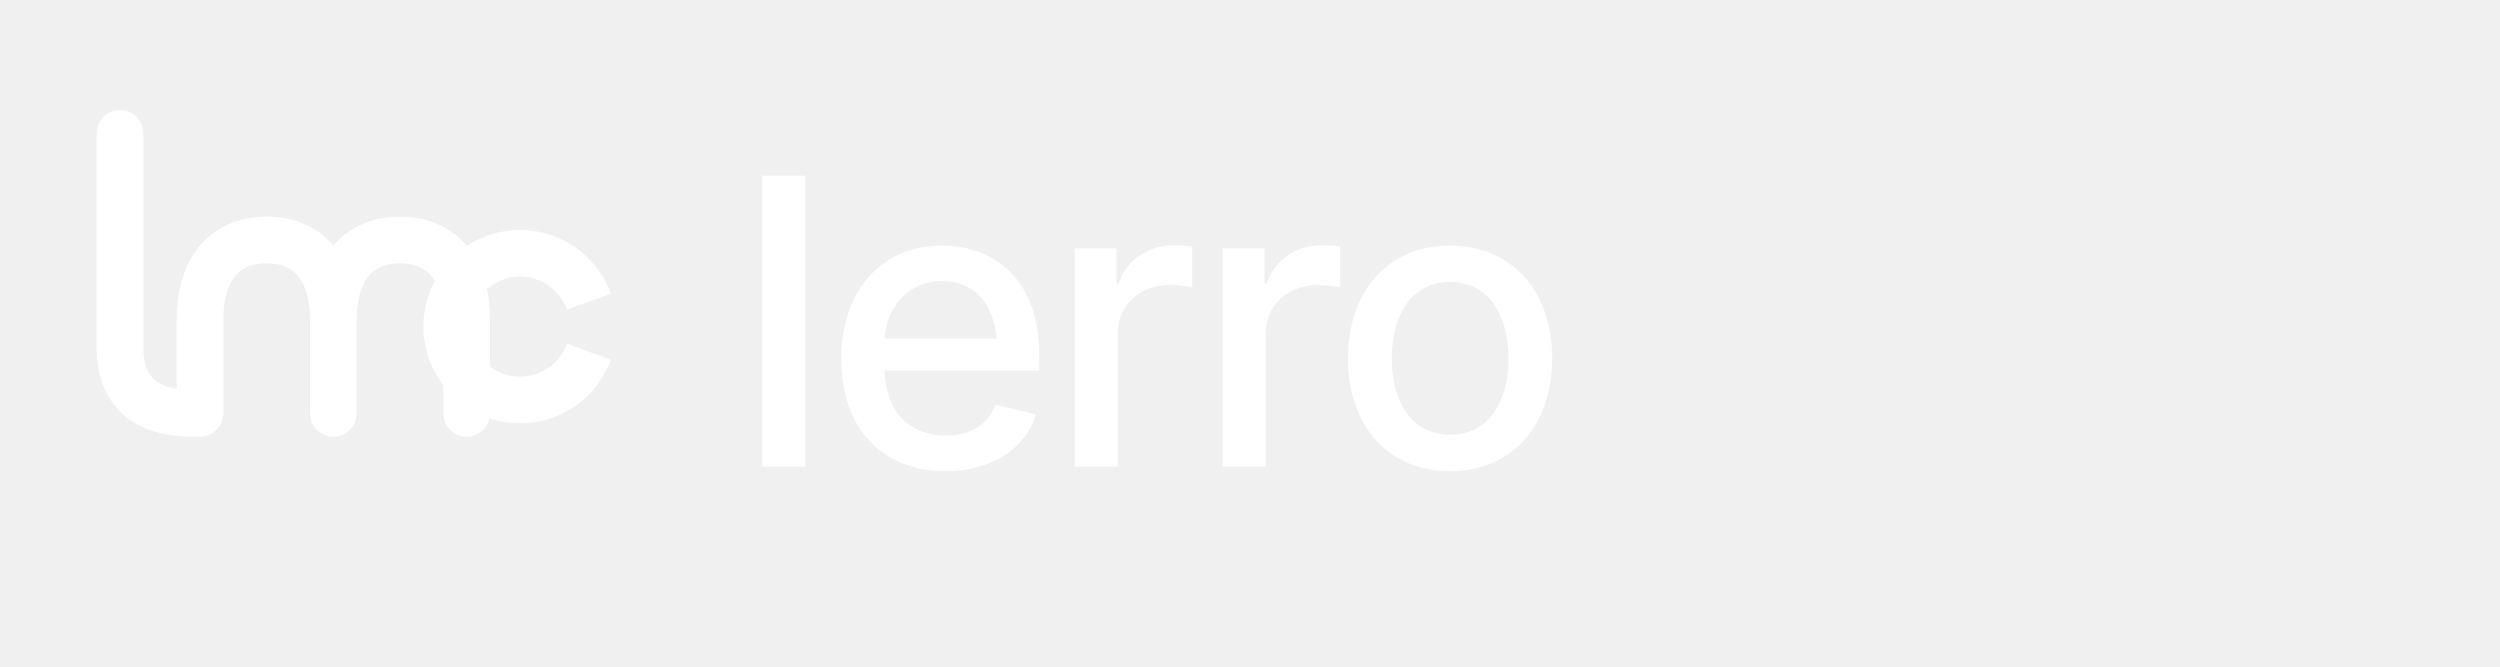
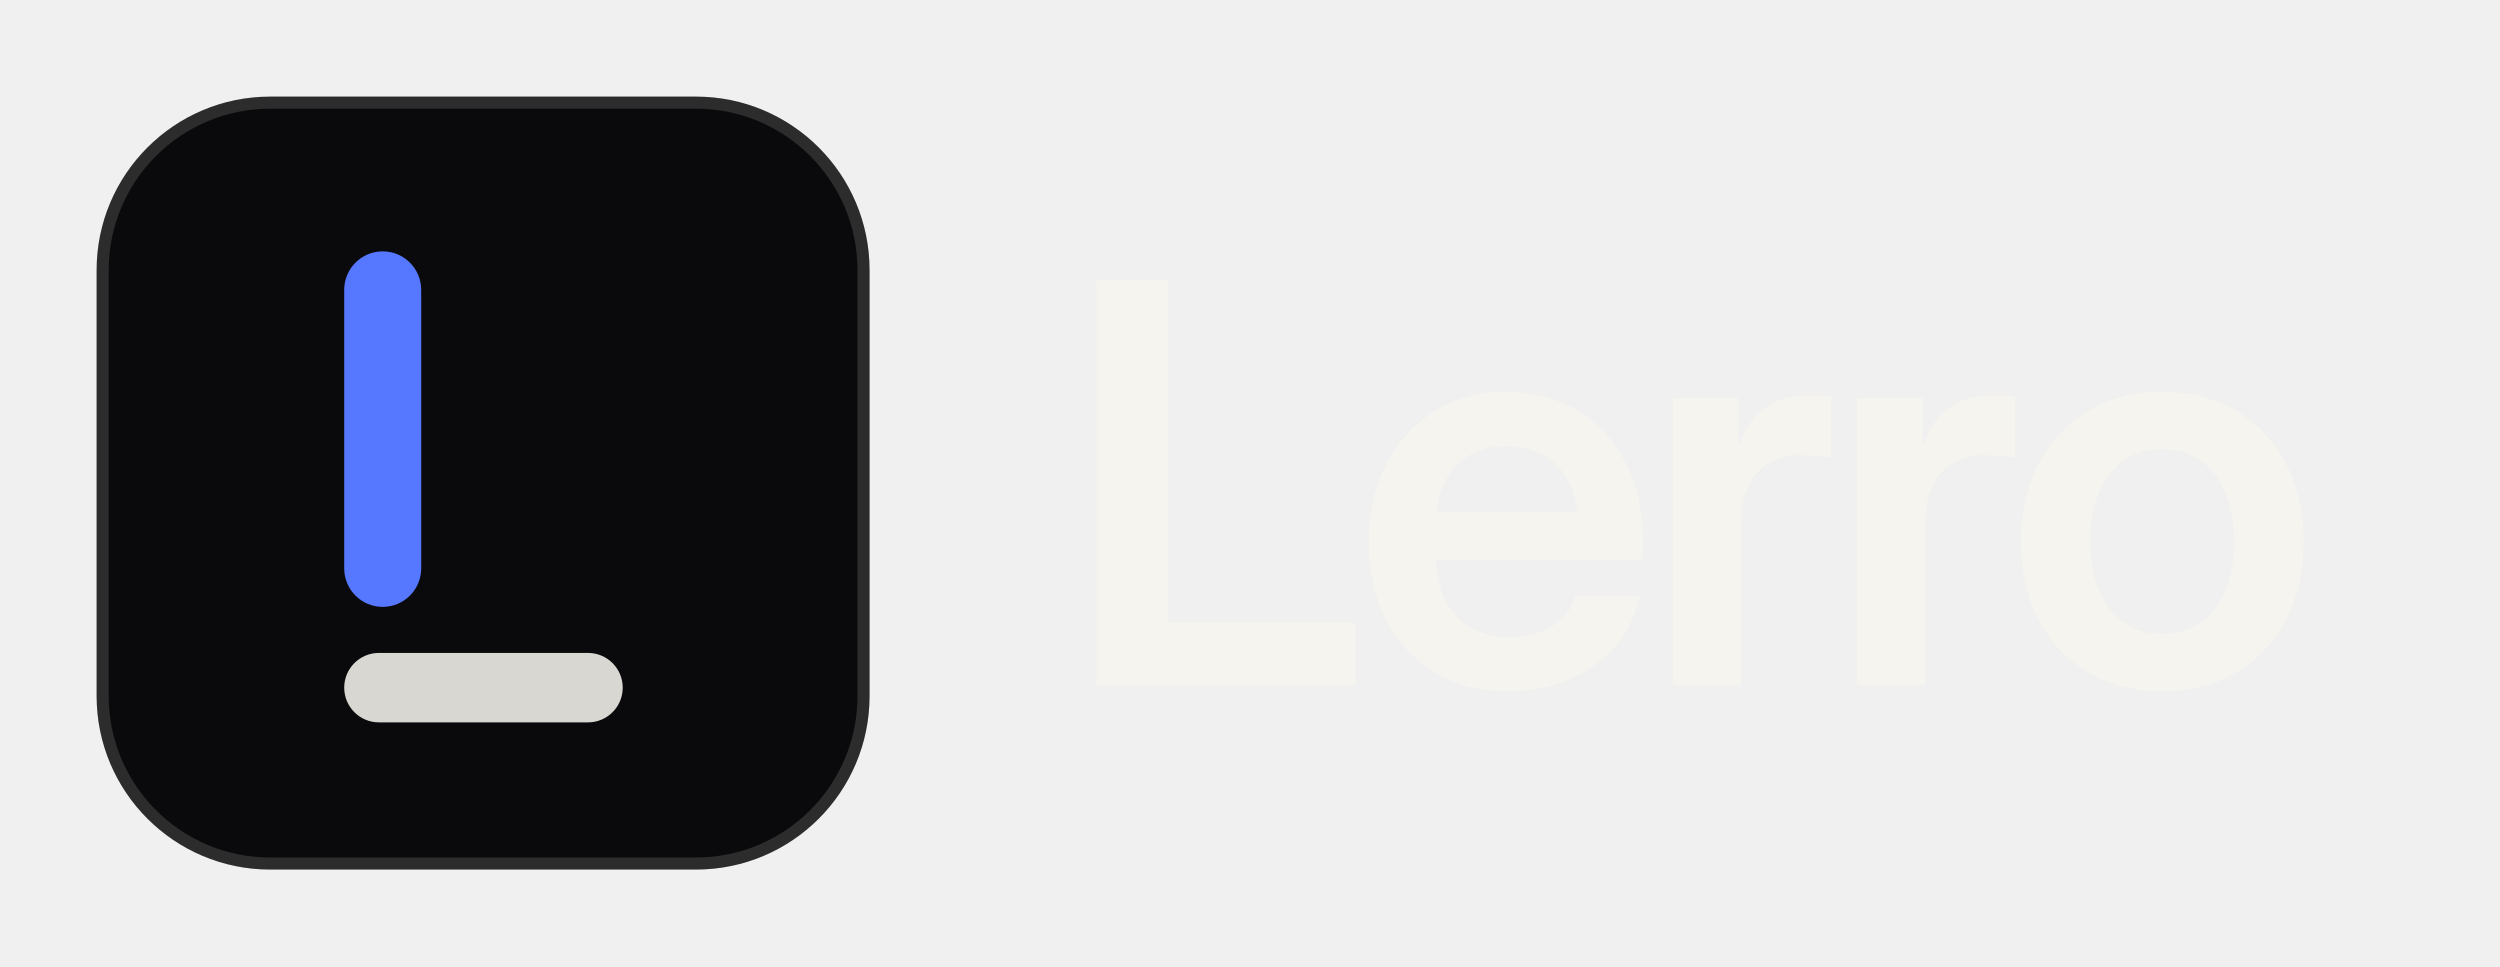
- <svg xmlns="http://www.w3.org/2000/svg" width="300" height="80" viewBox="0 0 300 80" fill="none">
-   <g transform="translate(8 8) scale(0.8)">
-     <path d="M8 10V42C8 49 12 52 19 52H20V38C20 30 24 26 30 26C36 26 40 30 40 38V52V38C40 30 44 26 50 26C56 26 60 30 60 38V52" stroke="#FFFFFF" stroke-width="7" stroke-linecap="round" stroke-linejoin="round" />
-     <path d="M78.34 35.24A11 11 0 1 0 78.34 42.76" stroke="#FFFFFF" stroke-width="7" stroke-linecap="butt" />
+ <svg xmlns="http://www.w3.org/2000/svg" width="207" height="80" viewBox="0 0 207 80" fill="none">
+   <g transform="translate(8 8) scale(0.0625)">
+     <rect width="1024" height="1024" rx="230" fill="#0A0A0C" />
+     <rect x="328" y="205" width="102" height="471" rx="51" fill="#5677FF" />
+     <rect x="328" y="737" width="369" height="92" rx="46" fill="#D9D7D2" />
+     <rect x="8" y="8" width="1008" height="1008" rx="222" stroke="#FFFFFF" stroke-opacity="0.14" stroke-width="16" />
  </g>
-   <text x="88" y="56" fill="#FFFFFF" font-family="-apple-system, BlinkMacSystemFont, 'SF Pro Display', 'PingFang SC', sans-serif" font-size="48" font-weight="500" letter-spacing="-1.4">lerro</text>
+   <path d="M90.79 56.7L112.24 56.7L112.24 51.56L96.71 51.56L96.71 23.23L90.79 23.23ZM124.89 57.24C130.44 57.24 134.84 54.03 135.74 49.38L130.44 49.38C129.79 51.4 127.88 52.77 125.03 52.77C121.21 52.77 119.01 50.19 118.87 46.32L136.03 46.32L136.03 44.77C136.03 37.5 131.5 32.44 124.67 32.44C118.02 32.44 113.33 37.65 113.33 44.86C113.33 52.05 117.77 57.24 124.89 57.24ZM118.92 42.41C119.3 39.02 121.48 36.93 124.76 36.93C128.04 36.93 130.24 39.02 130.6 42.41ZM138.49 56.7L144.16 56.7L144.16 43.27C144.16 39.56 146.24 37.7 148.94 37.7C150.06 37.7 151.19 37.81 151.61 37.88L151.61 32.85C151.16 32.8 150.53 32.76 149.77 32.76C146.72 32.76 144.9 34.19 144.02 36.91L143.95 36.91L143.95 32.98L138.49 32.98ZM153.74 56.7L159.4 56.7L159.4 43.27C159.4 39.56 161.49 37.7 164.18 37.7C165.3 37.7 166.43 37.81 166.85 37.88L166.85 32.85C166.4 32.8 165.78 32.76 165.01 32.76C161.96 32.76 160.14 34.19 159.26 36.91L159.19 36.91L159.19 32.98L153.74 32.98ZM179.04 57.24C186.02 57.24 190.74 52.23 190.74 44.86C190.74 37.5 186.02 32.44 179.04 32.44C172.05 32.44 167.34 37.5 167.34 44.86C167.34 52.23 172.05 57.24 179.04 57.24ZM179.04 52.5C175.38 52.5 173.06 49.6 173.06 44.86C173.06 40.1 175.4 37.18 179.04 37.18C182.66 37.18 184.99 40.12 184.99 44.86C184.99 49.58 182.68 52.5 179.04 52.5Z" fill="#F6F4EF" />
</svg>
